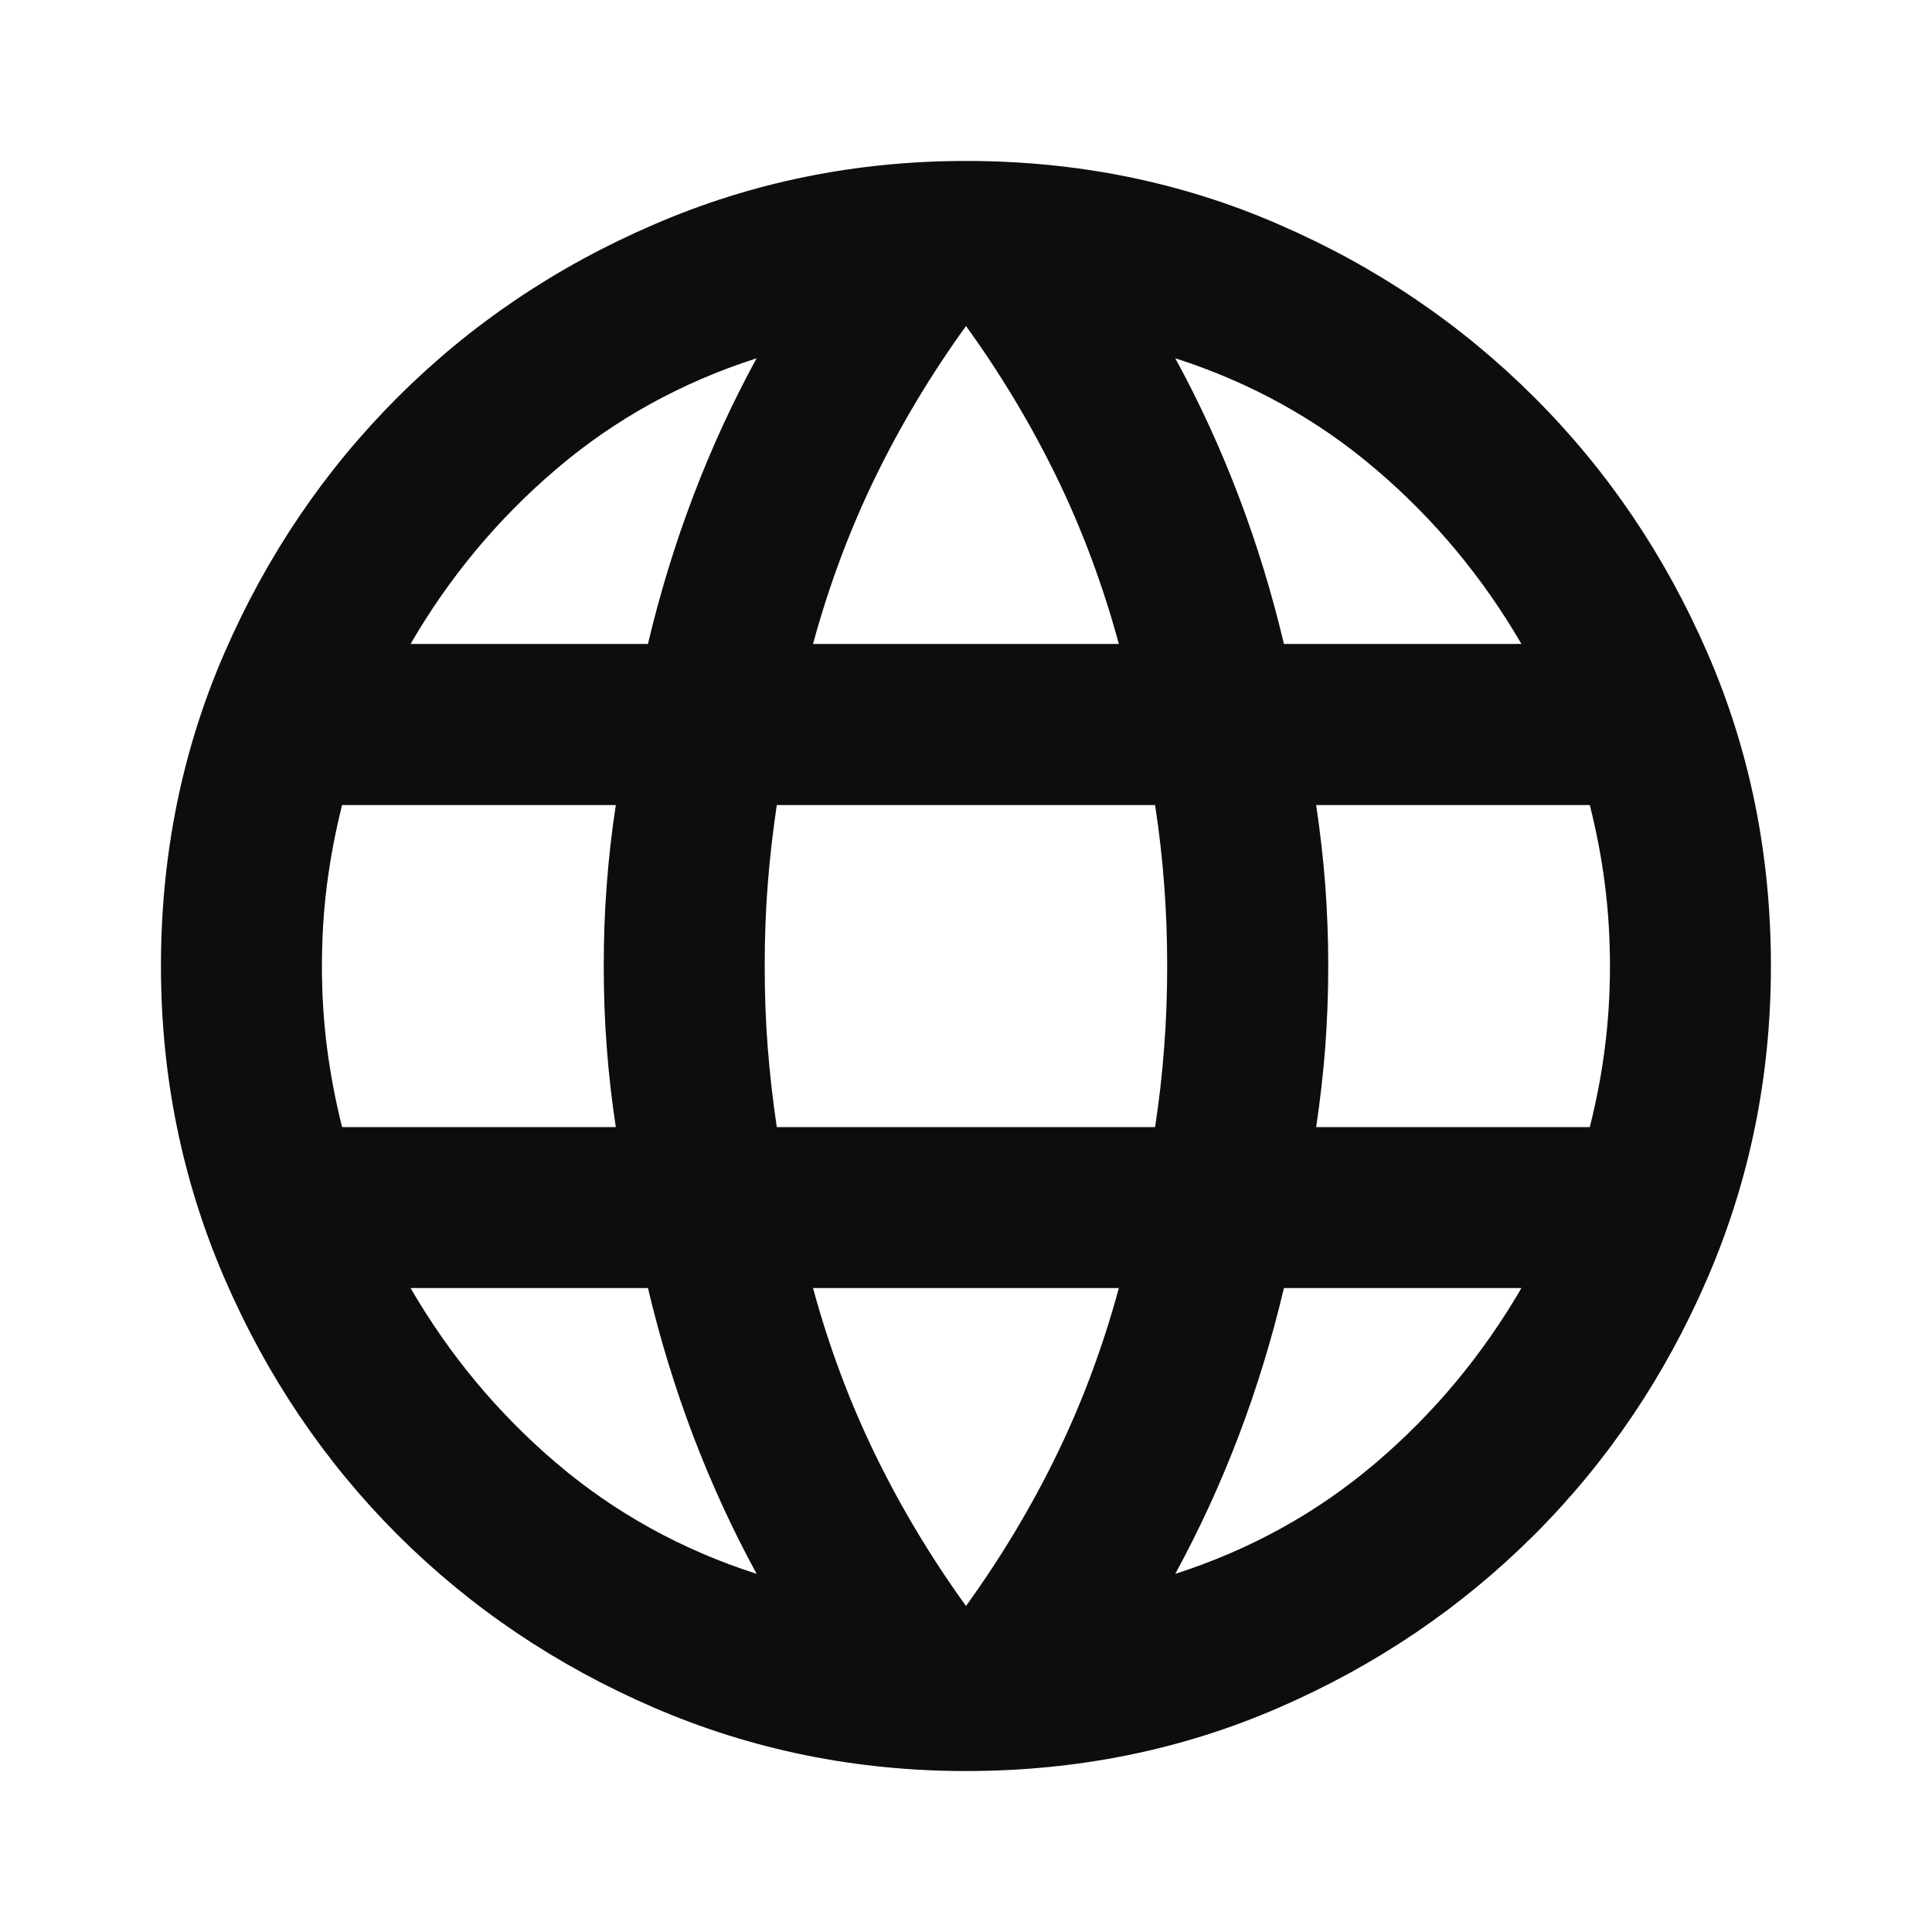
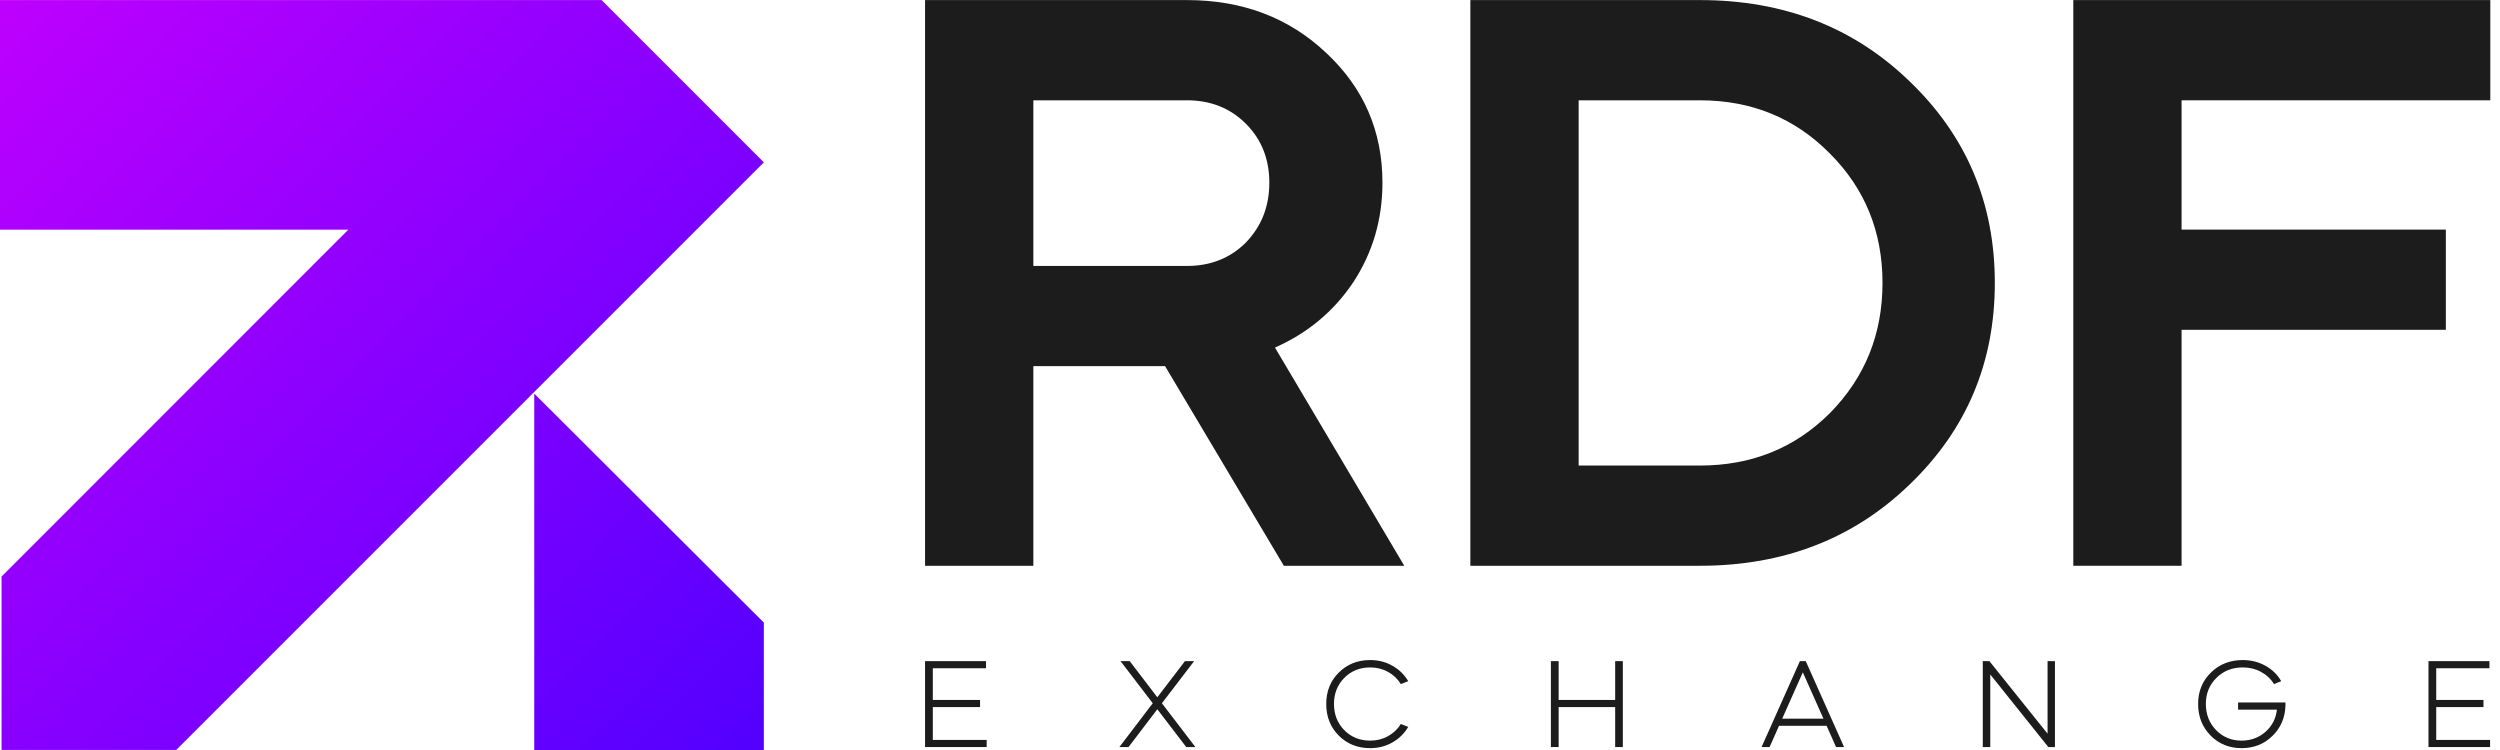
- <svg xmlns="http://www.w3.org/2000/svg" width="16" height="16" viewBox="0 0 16 16" fill="none">
-   <g id="language_24dp_E8EAED_FILL0_wght400_GRAD0_opsz24 1">
-     <path id="Vector" d="M8 14.667C7.089 14.667 6.227 14.492 5.416 14.142C4.605 13.792 3.897 13.314 3.291 12.709C2.686 12.103 2.208 11.395 1.858 10.584C1.508 9.772 1.333 8.911 1.333 8C1.333 7.078 1.508 6.214 1.858 5.409C2.208 4.603 2.686 3.897 3.291 3.292C3.897 2.686 4.605 2.208 5.416 1.859C6.227 1.508 7.089 1.333 8 1.333C8.922 1.333 9.786 1.508 10.591 1.859C11.397 2.208 12.102 2.686 12.708 3.292C13.314 3.897 13.791 4.603 14.141 5.409C14.491 6.214 14.666 7.078 14.666 8C14.666 8.911 14.491 9.772 14.141 10.584C13.791 11.395 13.314 12.103 12.708 12.709C12.102 13.314 11.397 13.792 10.591 14.142C9.786 14.492 8.922 14.667 8 14.667ZM8 13.3C8.289 12.9 8.539 12.483 8.75 12.05C8.961 11.617 9.133 11.156 9.266 10.667H6.733C6.866 11.156 7.039 11.617 7.25 12.05C7.461 12.483 7.711 12.9 8 13.3ZM6.266 13.034C6.066 12.667 5.891 12.286 5.741 11.892C5.591 11.497 5.466 11.089 5.366 10.667H3.4C3.722 11.222 4.125 11.706 4.608 12.117C5.091 12.528 5.644 12.834 6.266 13.034ZM9.733 13.034C10.355 12.834 10.908 12.528 11.391 12.117C11.875 11.706 12.277 11.222 12.6 10.667H10.633C10.533 11.089 10.408 11.497 10.258 11.892C10.108 12.286 9.933 12.667 9.733 13.034ZM2.833 9.334H5.1C5.066 9.111 5.041 8.892 5.025 8.675C5.008 8.459 5 8.233 5 8C5 7.767 5.008 7.542 5.025 7.325C5.041 7.109 5.066 6.889 5.1 6.667H2.833C2.777 6.889 2.736 7.109 2.708 7.325C2.68 7.542 2.666 7.767 2.666 8C2.666 8.233 2.68 8.459 2.708 8.675C2.736 8.892 2.777 9.111 2.833 9.334ZM6.433 9.334H9.566C9.6 9.111 9.625 8.892 9.641 8.675C9.658 8.459 9.666 8.233 9.666 8C9.666 7.767 9.658 7.542 9.641 7.325C9.625 7.109 9.6 6.889 9.566 6.667H6.433C6.4 6.889 6.375 7.109 6.358 7.325C6.341 7.542 6.333 7.767 6.333 8C6.333 8.233 6.341 8.459 6.358 8.675C6.375 8.892 6.4 9.111 6.433 9.334ZM10.9 9.334H13.166C13.222 9.111 13.264 8.892 13.291 8.675C13.319 8.459 13.333 8.233 13.333 8C13.333 7.767 13.319 7.542 13.291 7.325C13.264 7.109 13.222 6.889 13.166 6.667H10.9C10.933 6.889 10.958 7.109 10.975 7.325C10.991 7.542 11 7.767 11 8C11 8.233 10.991 8.459 10.975 8.675C10.958 8.892 10.933 9.111 10.9 9.334ZM10.633 5.333H12.6C12.277 4.778 11.875 4.295 11.391 3.884C10.908 3.472 10.355 3.167 9.733 2.967C9.933 3.333 10.108 3.714 10.258 4.109C10.408 4.503 10.533 4.911 10.633 5.333ZM6.733 5.333H9.266C9.133 4.845 8.961 4.383 8.75 3.95C8.539 3.517 8.289 3.1 8 2.7C7.711 3.1 7.461 3.517 7.25 3.95C7.039 4.383 6.866 4.845 6.733 5.333ZM3.4 5.333H5.366C5.466 4.911 5.591 4.503 5.741 4.109C5.891 3.714 6.066 3.333 6.266 2.967C5.644 3.167 5.091 3.472 4.608 3.884C4.125 4.295 3.722 4.778 3.4 5.333Z" fill="#0C0D0E" />
+ <svg xmlns="http://www.w3.org/2000/svg" width="100" height="30" viewBox="0 0 100 30" fill="none">
+   <g id="logo">
+     <path id="Union" fill-rule="evenodd" clip-rule="evenodd" d="M13.933 9.186L0.062 23.062L0.062 29.997L7.049 29.997L30.553 6.493L24.06 0L24.057 0.003H0V9.186H13.933ZM30.553 24.904V29.999H21.37V15.745L30.553 24.904Z" fill="url(#paint0_linear_23_397)" />
+     <g id="RDF">
+       <path id="Vector" d="M87.263 22.631H82.932V0.003H99.612V4.012H87.263V9.184H97.834V13.192H87.263V22.631Z" fill="#1C1C1C" />
+       <path id="Vector_2" d="M58.814 22.631V0.003H67.995C71.356 0.003 74.158 1.091 76.399 3.268C78.662 5.445 79.793 8.128 79.793 11.317C79.793 14.506 78.662 17.189 76.399 19.366C74.158 21.543 71.356 22.631 67.995 22.631H58.814ZM67.995 4.012H63.146V18.622H67.995C70.064 18.622 71.798 17.922 73.199 16.521C74.6 15.099 75.3 13.364 75.3 11.317C75.3 9.27 74.6 7.546 73.199 6.145C71.798 4.723 70.064 4.012 67.995 4.012Z" fill="#1C1C1C" />
+       <path id="Vector_3" d="M37.002 22.631V0.003H47.475C49.695 0.003 51.548 0.704 53.035 2.104C54.544 3.505 55.298 5.24 55.298 7.309C55.298 8.774 54.91 10.099 54.134 11.285C53.358 12.448 52.313 13.321 50.999 13.903L56.171 22.631H51.354L46.603 14.646H41.334V22.631H37.002ZM47.475 4.012H41.334V10.638H47.475C48.424 10.638 49.21 10.326 49.835 9.701C50.46 9.054 50.773 8.257 50.773 7.309C50.773 6.36 50.46 5.574 49.835 4.949C49.21 4.324 48.424 4.012 47.475 4.012Z" fill="#1C1C1C" />
+     </g>
+     <g id="exchange">
+       <path id="Vector_4" d="M97.139 26.445H99.578V26.73H97.449V27.998H99.339V28.283H97.449V29.597H99.604V29.882H97.139V26.445Z" fill="#1C1C1C" />
+       <path id="Vector_5" d="M88.423 29.422C88.09 29.082 87.924 28.661 87.924 28.159C87.924 27.656 88.094 27.238 88.433 26.906C88.773 26.57 89.199 26.402 89.711 26.402C90.044 26.402 90.346 26.478 90.618 26.631C90.889 26.78 91.1 26.986 91.249 27.247L90.959 27.364C90.834 27.157 90.66 26.994 90.44 26.875C90.222 26.756 89.98 26.697 89.711 26.697C89.29 26.697 88.939 26.836 88.657 27.115C88.375 27.393 88.234 27.741 88.234 28.159C88.234 28.576 88.372 28.926 88.647 29.208C88.922 29.486 89.26 29.625 89.66 29.625C90.027 29.625 90.345 29.51 90.613 29.279C90.881 29.045 91.035 28.748 91.076 28.388H89.523V28.098H91.418V28.225C91.404 28.707 91.231 29.111 90.898 29.437C90.565 29.763 90.154 29.926 89.666 29.926C89.17 29.926 88.756 29.758 88.423 29.422Z" fill="#1C1C1C" />
+       <path id="Vector_6" d="M79.311 26.445H79.575L81.903 29.348V26.445H82.198V29.882H81.933L79.611 26.979V29.882H79.311V26.445Z" fill="#1C1C1C" />
+       <path id="Vector_7" d="M70.463 29.882L71.996 26.445H72.23L73.763 29.882H73.442L73.065 29.032H71.161L70.784 29.882H70.463ZM72.113 26.893L71.288 28.747H72.938L72.113 26.893Z" fill="#1C1C1C" />
+       <path id="Vector_8" d="M62.035 29.882V26.445H62.346V27.998H64.607V26.445H64.913V29.882H64.607V28.283H62.346V29.882H62.035Z" fill="#1C1C1C" />
+       <path id="Vector_9" d="M53.049 28.159C53.049 27.656 53.215 27.238 53.548 26.906C53.884 26.57 54.303 26.402 54.806 26.402C55.135 26.402 55.432 26.478 55.697 26.631C55.965 26.78 56.176 26.986 56.329 27.247L56.033 27.364C55.908 27.157 55.736 26.994 55.519 26.875C55.305 26.756 55.067 26.697 54.806 26.697C54.395 26.697 54.05 26.836 53.772 27.115C53.497 27.393 53.359 27.741 53.359 28.159C53.359 28.576 53.497 28.926 53.772 29.208C54.05 29.486 54.395 29.625 54.806 29.625C55.067 29.625 55.305 29.566 55.519 29.447C55.736 29.328 55.908 29.165 56.033 28.958L56.329 29.075C56.176 29.337 55.965 29.544 55.697 29.697C55.429 29.849 55.132 29.926 54.806 29.926C54.303 29.926 53.884 29.758 53.548 29.422C53.215 29.085 53.049 28.665 53.049 28.159Z" fill="#1C1C1C" />
+       <path id="Vector_10" d="M44.821 26.445H45.188L46.293 27.891L47.398 26.445H47.765L46.476 28.13L47.816 29.882H47.449L46.293 28.37L45.142 29.882H44.775L46.11 28.13L44.821 26.445Z" fill="#1C1C1C" />
+       <path id="Vector_11" d="M37.002 26.445H39.441V26.73H37.313V27.998H39.202V28.283H37.313V29.597H39.467V29.882H37.002V26.445Z" fill="#1C1C1C" />
+     </g>
  </g>
+   <defs>
+     <linearGradient id="paint0_linear_23_397" x1="0" y1="0" x2="30.556" y2="29.997" gradientUnits="userSpaceOnUse">
+       <stop stop-color="#BE00FE" />
+       <stop offset="1" stop-color="#5200FF" />
+     </linearGradient>
+   </defs>
</svg>
